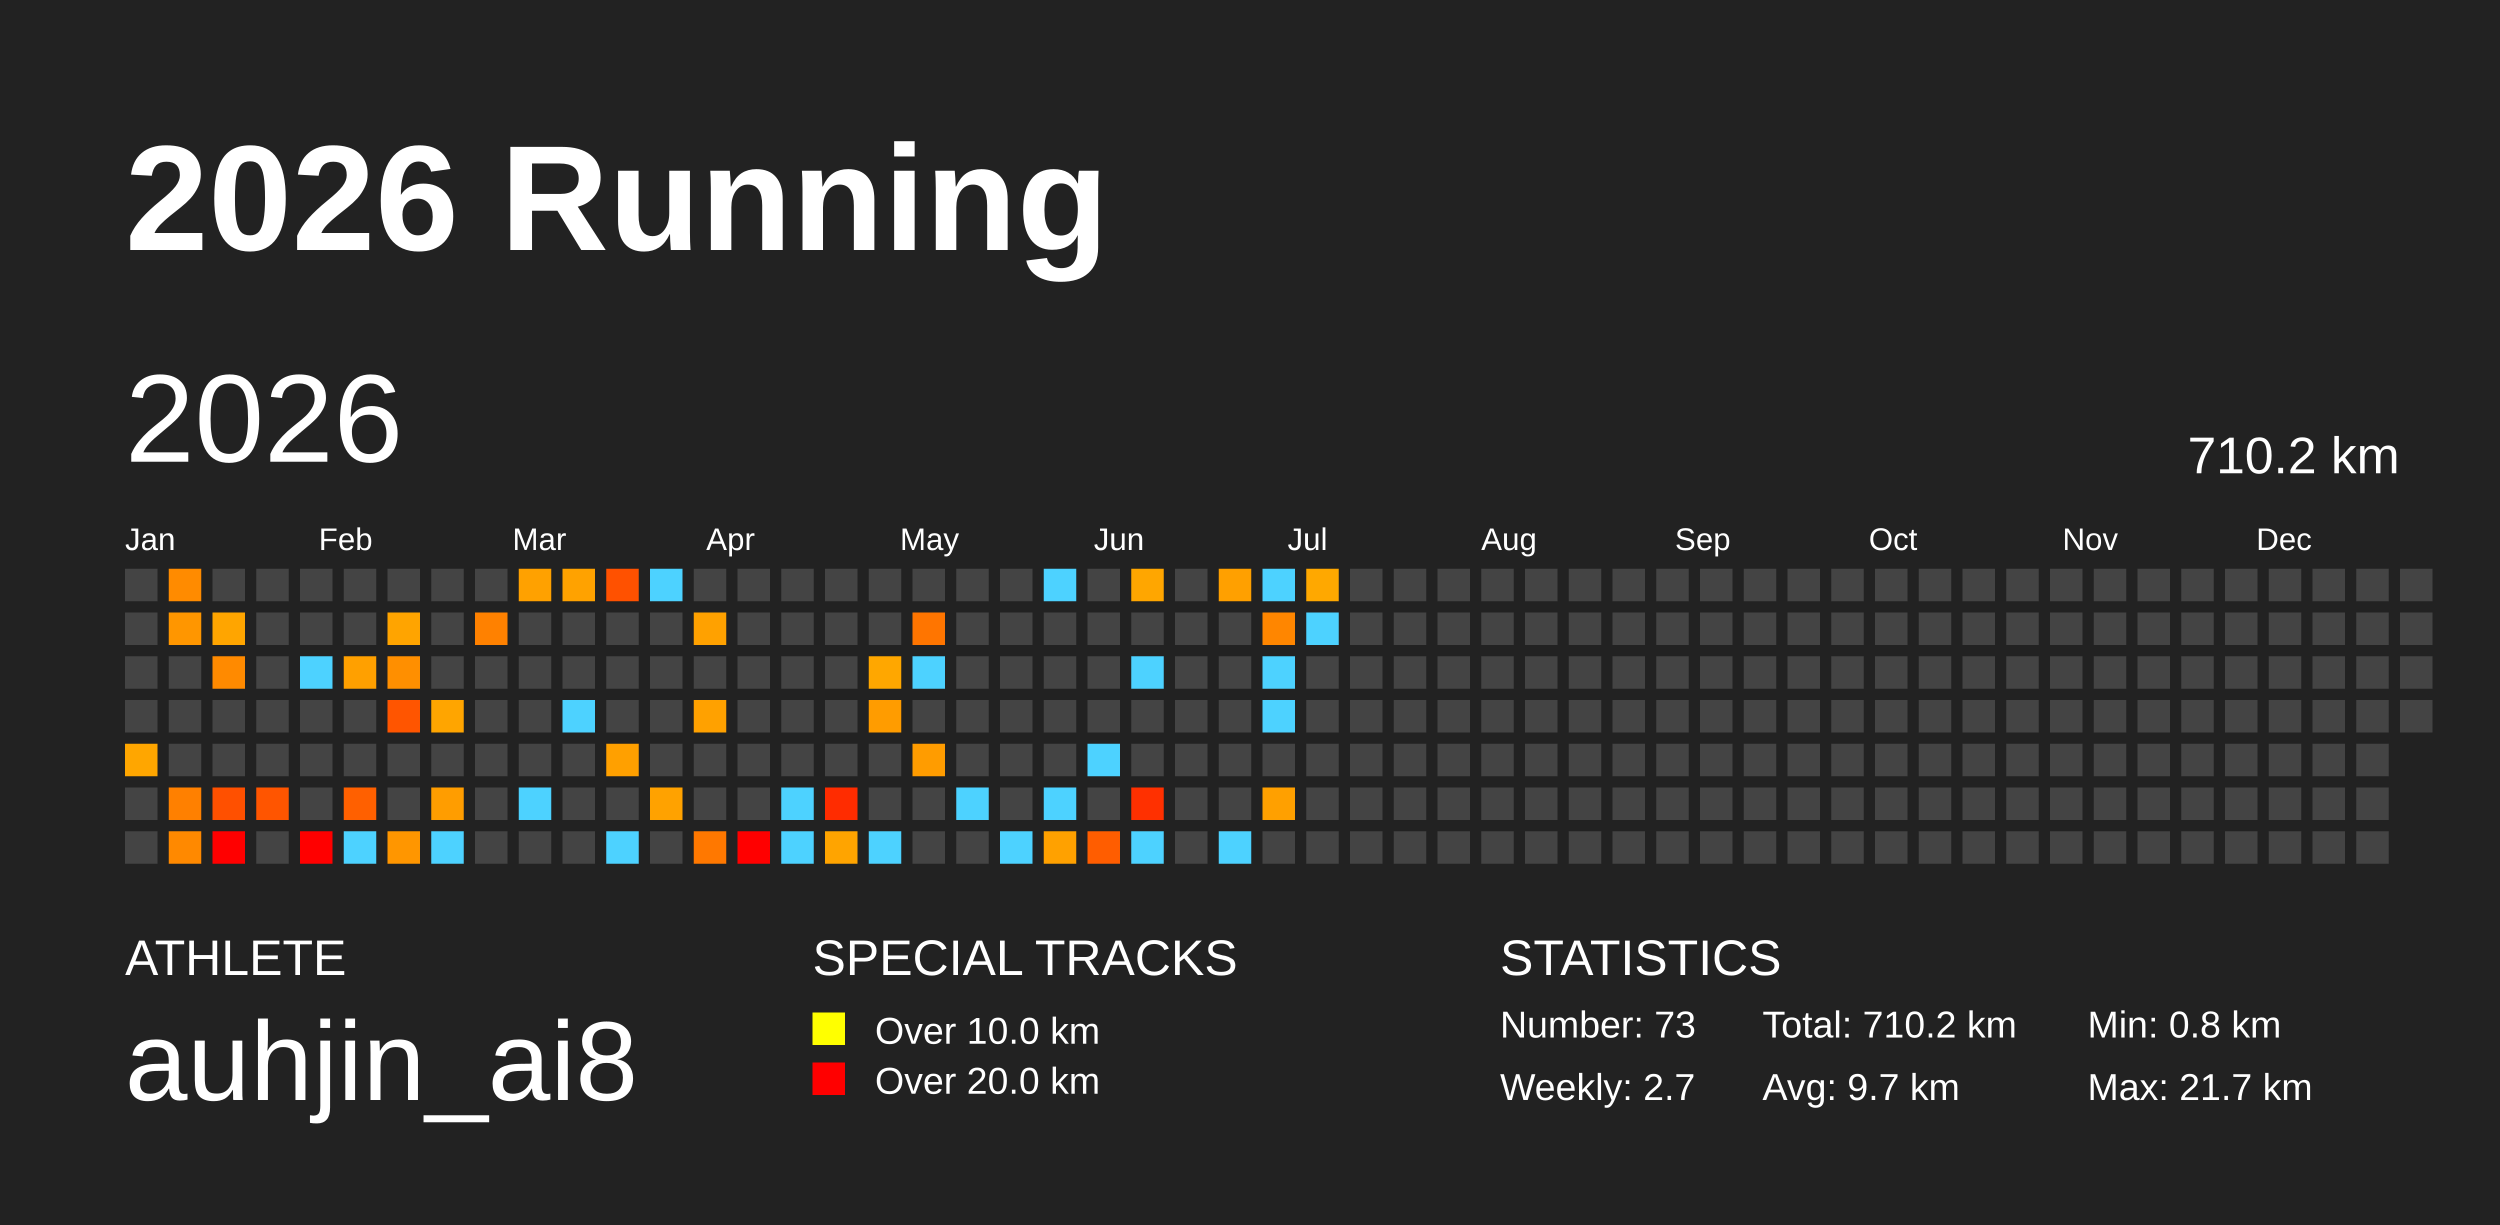
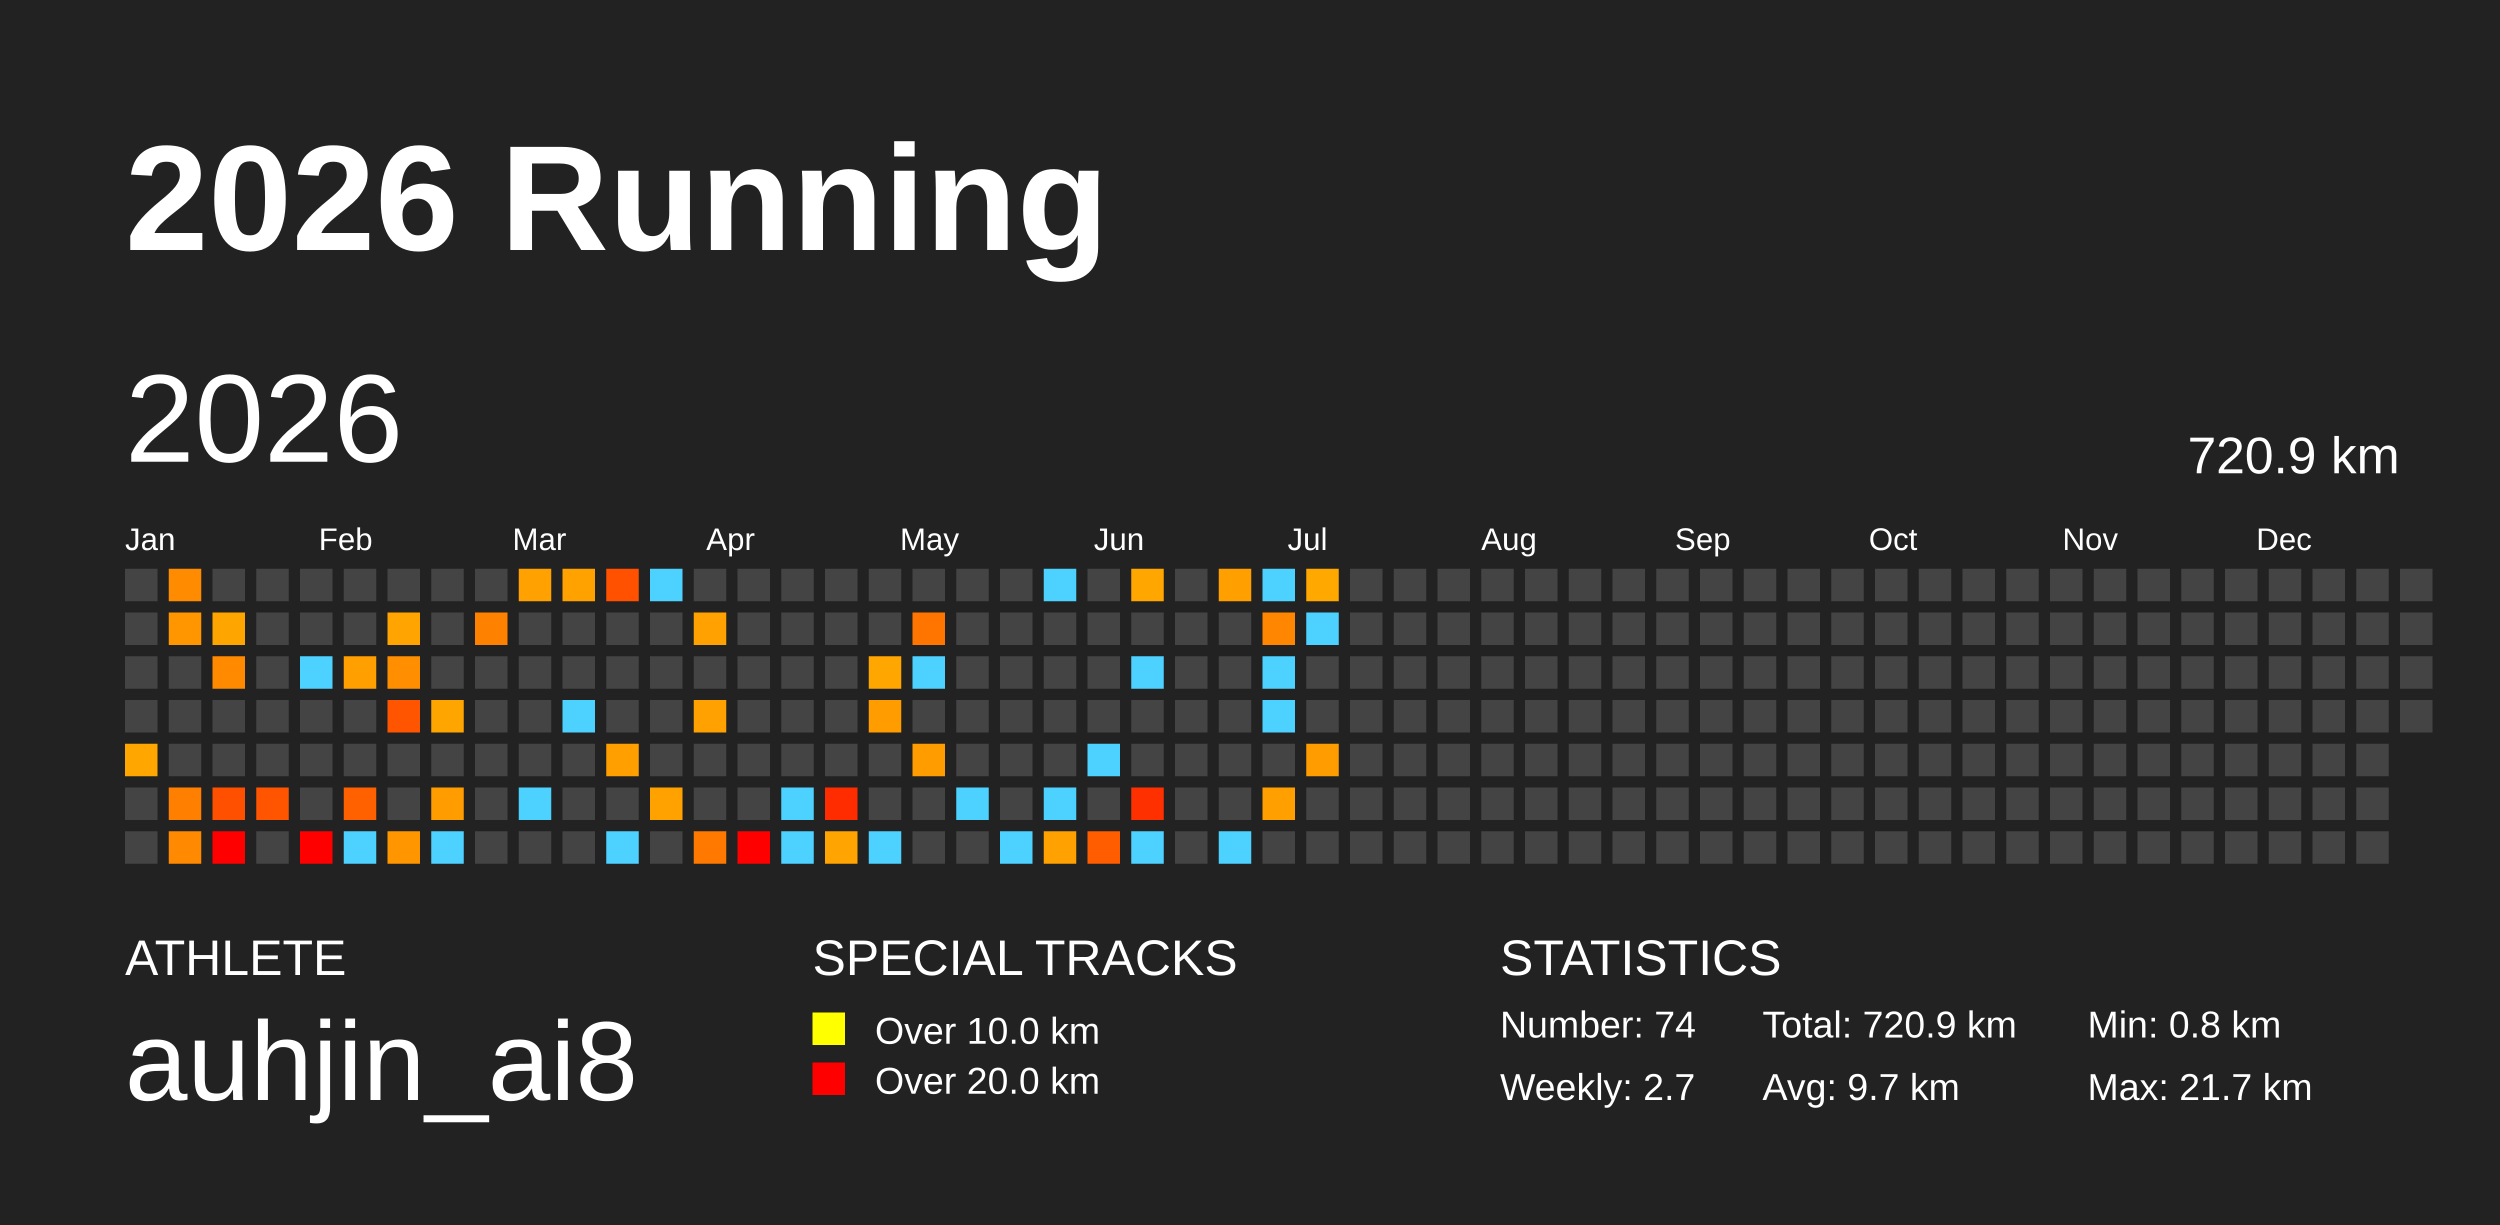
<svg xmlns="http://www.w3.org/2000/svg" baseProfile="full" height="98mm" version="1.1" viewBox="0,0,200,98" width="200mm">
  <defs />
  <rect fill="#222222" height="98" width="200" x="0" y="0" />
  <text fill="#FFFFFF" style="font-size:12px; font-family:Arial; font-weight:bold;" x="10" y="20">2026 Running</text>
  <text fill="#FFFFFF" style="font-size:4px; font-family:Arial" x="10" y="78">ATHLETE</text>
  <text fill="#FFFFFF" style="font-size:9px; font-family:Arial" x="10" y="88">auhjin_ai8</text>
  <text fill="#FFFFFF" style="font-size:4px; font-family:Arial" x="65" y="78">SPECIAL TRACKS</text>
  <rect fill="yellow" height="2.6" width="2.6" x="65" y="81" />
  <text fill="#FFFFFF" style="font-size:3px; font-family:Arial" x="70" y="83.5">Over 10.0 km</text>
  <rect fill="red" height="2.6" width="2.6" x="65" y="85" />
  <text fill="#FFFFFF" style="font-size:3px; font-family:Arial" x="70" y="87.5">Over 20.0 km</text>
  <text fill="#FFFFFF" style="font-size:4px; font-family:Arial" x="120" y="78">STATISTICS</text>
-   <text fill="#FFFFFF" style="font-size:3px; font-family:Arial" x="120" y="83">Number: 73</text>
+   <text fill="#FFFFFF" style="font-size:3px; font-family:Arial" x="120" y="83">Number: 74</text>
  <text fill="#FFFFFF" style="font-size:3px; font-family:Arial" x="120" y="88">Weekly: 2.7</text>
-   <text fill="#FFFFFF" style="font-size:3px; font-family:Arial" x="141" y="83">Total: 710.2 km</text>
+   <text fill="#FFFFFF" style="font-size:3px; font-family:Arial" x="141" y="83">Total: 720.9 km</text>
  <text fill="#FFFFFF" style="font-size:3px; font-family:Arial" x="141" y="88">Avg: 9.7 km</text>
  <text fill="#FFFFFF" style="font-size:3px; font-family:Arial" x="167" y="83">Min: 0.8 km</text>
  <text fill="#FFFFFF" style="font-size:3px; font-family:Arial" x="167" y="88">Max: 21.7 km</text>
  <text dominant-baseline="hanging" fill="#FFFFFF" style="font-size:10.0px; font-family:Arial;" x="10" y="30">2026</text>
-   <text dominant-baseline="hanging" fill="#FFFFFF" style="font-size:4.125px; font-family:Arial;" x="175" y="35">710.2 km</text>
+   <text dominant-baseline="hanging" fill="#FFFFFF" style="font-size:4.125px; font-family:Arial;" x="175" y="35">720.9 km</text>
  <text fill="#FFFFFF" style="font-size:2.5px; font-family:Arial" x="10.0" y="44">Jan</text>
  <text fill="#FFFFFF" style="font-size:2.5px; font-family:Arial" x="25.5" y="44">Feb</text>
  <text fill="#FFFFFF" style="font-size:2.5px; font-family:Arial" x="41.0" y="44">Mar</text>
  <text fill="#FFFFFF" style="font-size:2.5px; font-family:Arial" x="56.5" y="44">Apr</text>
  <text fill="#FFFFFF" style="font-size:2.5px; font-family:Arial" x="72.0" y="44">May</text>
  <text fill="#FFFFFF" style="font-size:2.5px; font-family:Arial" x="87.5" y="44">Jun</text>
  <text fill="#FFFFFF" style="font-size:2.5px; font-family:Arial" x="103.0" y="44">Jul</text>
  <text fill="#FFFFFF" style="font-size:2.5px; font-family:Arial" x="118.5" y="44">Aug</text>
  <text fill="#FFFFFF" style="font-size:2.5px; font-family:Arial" x="134.0" y="44">Sep</text>
  <text fill="#FFFFFF" style="font-size:2.5px; font-family:Arial" x="149.5" y="44">Oct</text>
  <text fill="#FFFFFF" style="font-size:2.5px; font-family:Arial" x="165.0" y="44">Nov</text>
  <text fill="#FFFFFF" style="font-size:2.5px; font-family:Arial" x="180.5" y="44">Dec</text>
  <rect fill="#444444" height="2.6" width="2.6" x="10.0" y="45.5" />
  <rect fill="#444444" height="2.6" width="2.6" x="10.0" y="49.0" />
  <rect fill="#444444" height="2.6" width="2.6" x="10.0" y="52.5" />
  <rect fill="#444444" height="2.6" width="2.6" x="10.0" y="56.0" />
  <rect fill="#ffa600" height="2.6" width="2.6" x="10.0" y="59.5" />
  <rect fill="#444444" height="2.6" width="2.6" x="10.0" y="63.0" />
  <rect fill="#444444" height="2.6" width="2.6" x="10.0" y="66.5" />
  <rect fill="#ff8b00" height="2.6" width="2.6" x="13.5" y="45.5" />
  <rect fill="#ff9600" height="2.6" width="2.6" x="13.5" y="49.0" />
  <rect fill="#444444" height="2.6" width="2.6" x="13.5" y="52.5" />
  <rect fill="#444444" height="2.6" width="2.6" x="13.5" y="56.0" />
  <rect fill="#444444" height="2.6" width="2.6" x="13.5" y="59.5" />
  <rect fill="#ff8000" height="2.6" width="2.6" x="13.5" y="63.0" />
  <rect fill="#ff8900" height="2.6" width="2.6" x="13.5" y="66.5" />
  <rect fill="#444444" height="2.6" width="2.6" x="17.0" y="45.5" />
  <rect fill="#ffa500" height="2.6" width="2.6" x="17.0" y="49.0" />
  <rect fill="#ff8a00" height="2.6" width="2.6" x="17.0" y="52.5" />
  <rect fill="#444444" height="2.6" width="2.6" x="17.0" y="56.0" />
  <rect fill="#444444" height="2.6" width="2.6" x="17.0" y="59.5" />
  <rect fill="#ff5000" height="2.6" width="2.6" x="17.0" y="63.0" />
  <rect fill="red" height="2.6" width="2.6" x="17.0" y="66.5" />
  <rect fill="#444444" height="2.6" width="2.6" x="20.5" y="45.5" />
  <rect fill="#444444" height="2.6" width="2.6" x="20.5" y="49.0" />
  <rect fill="#444444" height="2.6" width="2.6" x="20.5" y="52.5" />
  <rect fill="#444444" height="2.6" width="2.6" x="20.5" y="56.0" />
  <rect fill="#444444" height="2.6" width="2.6" x="20.5" y="59.5" />
  <rect fill="#ff5500" height="2.6" width="2.6" x="20.5" y="63.0" />
  <rect fill="#444444" height="2.6" width="2.6" x="20.5" y="66.5" />
  <rect fill="#444444" height="2.6" width="2.6" x="24.0" y="45.5" />
  <rect fill="#444444" height="2.6" width="2.6" x="24.0" y="49.0" />
  <rect fill="#4dd2ff" height="2.6" width="2.6" x="24.0" y="52.5" />
  <rect fill="#444444" height="2.6" width="2.6" x="24.0" y="56.0" />
  <rect fill="#444444" height="2.6" width="2.6" x="24.0" y="59.5" />
  <rect fill="#444444" height="2.6" width="2.6" x="24.0" y="63.0" />
  <rect fill="red" height="2.6" width="2.6" x="24.0" y="66.5" />
  <rect fill="#444444" height="2.6" width="2.6" x="27.5" y="45.5" />
  <rect fill="#444444" height="2.6" width="2.6" x="27.5" y="49.0" />
  <rect fill="#ffa000" height="2.6" width="2.6" x="27.5" y="52.5" />
  <rect fill="#444444" height="2.6" width="2.6" x="27.5" y="56.0" />
  <rect fill="#444444" height="2.6" width="2.6" x="27.5" y="59.5" />
  <rect fill="#ff6000" height="2.6" width="2.6" x="27.5" y="63.0" />
  <rect fill="#4dd2ff" height="2.6" width="2.6" x="27.5" y="66.5" />
  <rect fill="#444444" height="2.6" width="2.6" x="31.0" y="45.5" />
  <rect fill="#ffa400" height="2.6" width="2.6" x="31.0" y="49.0" />
  <rect fill="#ff8f00" height="2.6" width="2.6" x="31.0" y="52.5" />
  <rect fill="#ff5500" height="2.6" width="2.6" x="31.0" y="56.0" />
  <rect fill="#444444" height="2.6" width="2.6" x="31.0" y="59.5" />
  <rect fill="#444444" height="2.6" width="2.6" x="31.0" y="63.0" />
  <rect fill="#ff9600" height="2.6" width="2.6" x="31.0" y="66.5" />
  <rect fill="#444444" height="2.6" width="2.6" x="34.5" y="45.5" />
  <rect fill="#444444" height="2.6" width="2.6" x="34.5" y="49.0" />
  <rect fill="#444444" height="2.6" width="2.6" x="34.5" y="52.5" />
  <rect fill="#ffa500" height="2.6" width="2.6" x="34.5" y="56.0" />
  <rect fill="#444444" height="2.6" width="2.6" x="34.5" y="59.5" />
  <rect fill="#ff9d00" height="2.6" width="2.6" x="34.5" y="63.0" />
  <rect fill="#4dd2ff" height="2.6" width="2.6" x="34.5" y="66.5" />
  <rect fill="#444444" height="2.6" width="2.6" x="38.0" y="45.5" />
  <rect fill="#ff8100" height="2.6" width="2.6" x="38.0" y="49.0" />
  <rect fill="#444444" height="2.6" width="2.6" x="38.0" y="52.5" />
  <rect fill="#444444" height="2.6" width="2.6" x="38.0" y="56.0" />
  <rect fill="#444444" height="2.6" width="2.6" x="38.0" y="59.5" />
  <rect fill="#444444" height="2.6" width="2.6" x="38.0" y="63.0" />
  <rect fill="#444444" height="2.6" width="2.6" x="38.0" y="66.5" />
  <rect fill="#ffa100" height="2.6" width="2.6" x="41.5" y="45.5" />
  <rect fill="#444444" height="2.6" width="2.6" x="41.5" y="49.0" />
  <rect fill="#444444" height="2.6" width="2.6" x="41.5" y="52.5" />
  <rect fill="#444444" height="2.6" width="2.6" x="41.5" y="56.0" />
  <rect fill="#444444" height="2.6" width="2.6" x="41.5" y="59.5" />
  <rect fill="#4dd2ff" height="2.6" width="2.6" x="41.5" y="63.0" />
  <rect fill="#444444" height="2.6" width="2.6" x="41.5" y="66.5" />
  <rect fill="#ffa200" height="2.6" width="2.6" x="45.0" y="45.5" />
  <rect fill="#444444" height="2.6" width="2.6" x="45.0" y="49.0" />
  <rect fill="#444444" height="2.6" width="2.6" x="45.0" y="52.5" />
  <rect fill="#4dd2ff" height="2.6" width="2.6" x="45.0" y="56.0" />
  <rect fill="#444444" height="2.6" width="2.6" x="45.0" y="59.5" />
  <rect fill="#444444" height="2.6" width="2.6" x="45.0" y="63.0" />
  <rect fill="#444444" height="2.6" width="2.6" x="45.0" y="66.5" />
  <rect fill="#ff5100" height="2.6" width="2.6" x="48.5" y="45.5" />
  <rect fill="#444444" height="2.6" width="2.6" x="48.5" y="49.0" />
  <rect fill="#444444" height="2.6" width="2.6" x="48.5" y="52.5" />
  <rect fill="#444444" height="2.6" width="2.6" x="48.5" y="56.0" />
  <rect fill="#ffa000" height="2.6" width="2.6" x="48.5" y="59.5" />
  <rect fill="#444444" height="2.6" width="2.6" x="48.5" y="63.0" />
  <rect fill="#4dd2ff" height="2.6" width="2.6" x="48.5" y="66.5" />
  <rect fill="#4dd2ff" height="2.6" width="2.6" x="52.0" y="45.5" />
  <rect fill="#444444" height="2.6" width="2.6" x="52.0" y="49.0" />
  <rect fill="#444444" height="2.6" width="2.6" x="52.0" y="52.5" />
  <rect fill="#444444" height="2.6" width="2.6" x="52.0" y="56.0" />
  <rect fill="#444444" height="2.6" width="2.6" x="52.0" y="59.5" />
  <rect fill="#ffa200" height="2.6" width="2.6" x="52.0" y="63.0" />
  <rect fill="#444444" height="2.6" width="2.6" x="52.0" y="66.5" />
  <rect fill="#444444" height="2.6" width="2.6" x="55.5" y="45.5" />
  <rect fill="#ffa100" height="2.6" width="2.6" x="55.5" y="49.0" />
  <rect fill="#444444" height="2.6" width="2.6" x="55.5" y="52.5" />
  <rect fill="#ffa100" height="2.6" width="2.6" x="55.5" y="56.0" />
  <rect fill="#444444" height="2.6" width="2.6" x="55.5" y="59.5" />
  <rect fill="#444444" height="2.6" width="2.6" x="55.5" y="63.0" />
  <rect fill="#ff7800" height="2.6" width="2.6" x="55.5" y="66.5" />
  <rect fill="#444444" height="2.6" width="2.6" x="59.0" y="45.5" />
  <rect fill="#444444" height="2.6" width="2.6" x="59.0" y="49.0" />
  <rect fill="#444444" height="2.6" width="2.6" x="59.0" y="52.5" />
  <rect fill="#444444" height="2.6" width="2.6" x="59.0" y="56.0" />
  <rect fill="#444444" height="2.6" width="2.6" x="59.0" y="59.5" />
  <rect fill="#444444" height="2.6" width="2.6" x="59.0" y="63.0" />
  <rect fill="red" height="2.6" width="2.6" x="59.0" y="66.5" />
  <rect fill="#444444" height="2.6" width="2.6" x="62.5" y="45.5" />
  <rect fill="#444444" height="2.6" width="2.6" x="62.5" y="49.0" />
  <rect fill="#444444" height="2.6" width="2.6" x="62.5" y="52.5" />
  <rect fill="#444444" height="2.6" width="2.6" x="62.5" y="56.0" />
  <rect fill="#444444" height="2.6" width="2.6" x="62.5" y="59.5" />
  <rect fill="#4dd2ff" height="2.6" width="2.6" x="62.5" y="63.0" />
  <rect fill="#4dd2ff" height="2.6" width="2.6" x="62.5" y="66.5" />
  <rect fill="#444444" height="2.6" width="2.6" x="66.0" y="45.5" />
  <rect fill="#444444" height="2.6" width="2.6" x="66.0" y="49.0" />
  <rect fill="#444444" height="2.6" width="2.6" x="66.0" y="52.5" />
  <rect fill="#444444" height="2.6" width="2.6" x="66.0" y="56.0" />
  <rect fill="#444444" height="2.6" width="2.6" x="66.0" y="59.5" />
  <rect fill="#ff2c00" height="2.6" width="2.6" x="66.0" y="63.0" />
  <rect fill="#ffa400" height="2.6" width="2.6" x="66.0" y="66.5" />
  <rect fill="#444444" height="2.6" width="2.6" x="69.5" y="45.5" />
  <rect fill="#444444" height="2.6" width="2.6" x="69.5" y="49.0" />
  <rect fill="#ffa700" height="2.6" width="2.6" x="69.5" y="52.5" />
  <rect fill="#ff9c00" height="2.6" width="2.6" x="69.5" y="56.0" />
  <rect fill="#444444" height="2.6" width="2.6" x="69.5" y="59.5" />
  <rect fill="#444444" height="2.6" width="2.6" x="69.5" y="63.0" />
  <rect fill="#4dd2ff" height="2.6" width="2.6" x="69.5" y="66.5" />
  <rect fill="#444444" height="2.6" width="2.6" x="73.0" y="45.5" />
  <rect fill="#ff7500" height="2.6" width="2.6" x="73.0" y="49.0" />
  <rect fill="#4dd2ff" height="2.6" width="2.6" x="73.0" y="52.5" />
  <rect fill="#444444" height="2.6" width="2.6" x="73.0" y="56.0" />
  <rect fill="#ff9c00" height="2.6" width="2.6" x="73.0" y="59.5" />
  <rect fill="#444444" height="2.6" width="2.6" x="73.0" y="63.0" />
  <rect fill="#444444" height="2.6" width="2.6" x="73.0" y="66.5" />
  <rect fill="#444444" height="2.6" width="2.6" x="76.5" y="45.5" />
  <rect fill="#444444" height="2.6" width="2.6" x="76.5" y="49.0" />
  <rect fill="#444444" height="2.6" width="2.6" x="76.5" y="52.5" />
  <rect fill="#444444" height="2.6" width="2.6" x="76.5" y="56.0" />
  <rect fill="#444444" height="2.6" width="2.6" x="76.5" y="59.5" />
  <rect fill="#4dd2ff" height="2.6" width="2.6" x="76.5" y="63.0" />
  <rect fill="#444444" height="2.6" width="2.6" x="76.5" y="66.5" />
  <rect fill="#444444" height="2.6" width="2.6" x="80.0" y="45.5" />
  <rect fill="#444444" height="2.6" width="2.6" x="80.0" y="49.0" />
  <rect fill="#444444" height="2.6" width="2.6" x="80.0" y="52.5" />
  <rect fill="#444444" height="2.6" width="2.6" x="80.0" y="56.0" />
  <rect fill="#444444" height="2.6" width="2.6" x="80.0" y="59.5" />
  <rect fill="#444444" height="2.6" width="2.6" x="80.0" y="63.0" />
  <rect fill="#4dd2ff" height="2.6" width="2.6" x="80.0" y="66.5" />
  <rect fill="#4dd2ff" height="2.6" width="2.6" x="83.5" y="45.5" />
  <rect fill="#444444" height="2.6" width="2.6" x="83.5" y="49.0" />
  <rect fill="#444444" height="2.6" width="2.6" x="83.5" y="52.5" />
  <rect fill="#444444" height="2.6" width="2.6" x="83.5" y="56.0" />
  <rect fill="#444444" height="2.6" width="2.6" x="83.5" y="59.5" />
  <rect fill="#4dd2ff" height="2.6" width="2.6" x="83.5" y="63.0" />
  <rect fill="#ffa100" height="2.6" width="2.6" x="83.5" y="66.5" />
  <rect fill="#444444" height="2.6" width="2.6" x="87.0" y="45.5" />
  <rect fill="#444444" height="2.6" width="2.6" x="87.0" y="49.0" />
  <rect fill="#444444" height="2.6" width="2.6" x="87.0" y="52.5" />
  <rect fill="#444444" height="2.6" width="2.6" x="87.0" y="56.0" />
  <rect fill="#4dd2ff" height="2.6" width="2.6" x="87.0" y="59.5" />
  <rect fill="#444444" height="2.6" width="2.6" x="87.0" y="63.0" />
  <rect fill="#ff5d00" height="2.6" width="2.6" x="87.0" y="66.5" />
  <rect fill="#ffa600" height="2.6" width="2.6" x="90.5" y="45.5" />
  <rect fill="#444444" height="2.6" width="2.6" x="90.5" y="49.0" />
  <rect fill="#4dd2ff" height="2.6" width="2.6" x="90.5" y="52.5" />
  <rect fill="#444444" height="2.6" width="2.6" x="90.5" y="56.0" />
  <rect fill="#444444" height="2.6" width="2.6" x="90.5" y="59.5" />
  <rect fill="#ff3000" height="2.6" width="2.6" x="90.5" y="63.0" />
  <rect fill="#4dd2ff" height="2.6" width="2.6" x="90.5" y="66.5" />
  <rect fill="#444444" height="2.6" width="2.6" x="94.0" y="45.5" />
  <rect fill="#444444" height="2.6" width="2.6" x="94.0" y="49.0" />
  <rect fill="#444444" height="2.6" width="2.6" x="94.0" y="52.5" />
  <rect fill="#444444" height="2.6" width="2.6" x="94.0" y="56.0" />
  <rect fill="#444444" height="2.6" width="2.6" x="94.0" y="59.5" />
  <rect fill="#444444" height="2.6" width="2.6" x="94.0" y="63.0" />
  <rect fill="#444444" height="2.6" width="2.6" x="94.0" y="66.5" />
  <rect fill="#ffa000" height="2.6" width="2.6" x="97.5" y="45.5" />
  <rect fill="#444444" height="2.6" width="2.6" x="97.5" y="49.0" />
  <rect fill="#444444" height="2.6" width="2.6" x="97.5" y="52.5" />
  <rect fill="#444444" height="2.6" width="2.6" x="97.5" y="56.0" />
  <rect fill="#444444" height="2.6" width="2.6" x="97.5" y="59.5" />
  <rect fill="#444444" height="2.6" width="2.6" x="97.5" y="63.0" />
  <rect fill="#4dd2ff" height="2.6" width="2.6" x="97.5" y="66.5" />
  <rect fill="#4dd2ff" height="2.6" width="2.6" x="101.0" y="45.5" />
  <rect fill="#ff8600" height="2.6" width="2.6" x="101.0" y="49.0" />
  <rect fill="#4dd2ff" height="2.6" width="2.6" x="101.0" y="52.5" />
  <rect fill="#4dd2ff" height="2.6" width="2.6" x="101.0" y="56.0" />
  <rect fill="#444444" height="2.6" width="2.6" x="101.0" y="59.5" />
  <rect fill="#ffa000" height="2.6" width="2.6" x="101.0" y="63.0" />
  <rect fill="#444444" height="2.6" width="2.6" x="101.0" y="66.5" />
  <rect fill="#ffa800" height="2.6" width="2.6" x="104.5" y="45.5" />
  <rect fill="#4dd2ff" height="2.6" width="2.6" x="104.5" y="49.0" />
  <rect fill="#444444" height="2.6" width="2.6" x="104.5" y="52.5" />
  <rect fill="#444444" height="2.6" width="2.6" x="104.5" y="56.0" />
-   <rect fill="#444444" height="2.6" width="2.6" x="104.5" y="59.5" />
+   <rect fill="#ff9d00" height="2.6" width="2.6" x="104.5" y="59.5" />
  <rect fill="#444444" height="2.6" width="2.6" x="104.5" y="63.0" />
  <rect fill="#444444" height="2.6" width="2.6" x="104.5" y="66.5" />
  <rect fill="#444444" height="2.6" width="2.6" x="108.0" y="45.5" />
  <rect fill="#444444" height="2.6" width="2.6" x="108.0" y="49.0" />
  <rect fill="#444444" height="2.6" width="2.6" x="108.0" y="52.5" />
  <rect fill="#444444" height="2.6" width="2.6" x="108.0" y="56.0" />
  <rect fill="#444444" height="2.6" width="2.6" x="108.0" y="59.5" />
  <rect fill="#444444" height="2.6" width="2.6" x="108.0" y="63.0" />
  <rect fill="#444444" height="2.6" width="2.6" x="108.0" y="66.5" />
  <rect fill="#444444" height="2.6" width="2.6" x="111.5" y="45.5" />
  <rect fill="#444444" height="2.6" width="2.6" x="111.5" y="49.0" />
  <rect fill="#444444" height="2.6" width="2.6" x="111.5" y="52.5" />
  <rect fill="#444444" height="2.6" width="2.6" x="111.5" y="56.0" />
  <rect fill="#444444" height="2.6" width="2.6" x="111.5" y="59.5" />
  <rect fill="#444444" height="2.6" width="2.6" x="111.5" y="63.0" />
  <rect fill="#444444" height="2.6" width="2.6" x="111.5" y="66.5" />
  <rect fill="#444444" height="2.6" width="2.6" x="115.0" y="45.5" />
  <rect fill="#444444" height="2.6" width="2.6" x="115.0" y="49.0" />
  <rect fill="#444444" height="2.6" width="2.6" x="115.0" y="52.5" />
  <rect fill="#444444" height="2.6" width="2.6" x="115.0" y="56.0" />
  <rect fill="#444444" height="2.6" width="2.6" x="115.0" y="59.5" />
  <rect fill="#444444" height="2.6" width="2.6" x="115.0" y="63.0" />
  <rect fill="#444444" height="2.6" width="2.6" x="115.0" y="66.5" />
  <rect fill="#444444" height="2.6" width="2.6" x="118.5" y="45.5" />
  <rect fill="#444444" height="2.6" width="2.6" x="118.5" y="49.0" />
  <rect fill="#444444" height="2.6" width="2.6" x="118.5" y="52.5" />
  <rect fill="#444444" height="2.6" width="2.6" x="118.5" y="56.0" />
  <rect fill="#444444" height="2.6" width="2.6" x="118.5" y="59.5" />
  <rect fill="#444444" height="2.6" width="2.6" x="118.5" y="63.0" />
  <rect fill="#444444" height="2.6" width="2.6" x="118.5" y="66.5" />
  <rect fill="#444444" height="2.6" width="2.6" x="122.0" y="45.5" />
  <rect fill="#444444" height="2.6" width="2.6" x="122.0" y="49.0" />
  <rect fill="#444444" height="2.6" width="2.6" x="122.0" y="52.5" />
  <rect fill="#444444" height="2.6" width="2.6" x="122.0" y="56.0" />
  <rect fill="#444444" height="2.6" width="2.6" x="122.0" y="59.5" />
  <rect fill="#444444" height="2.6" width="2.6" x="122.0" y="63.0" />
  <rect fill="#444444" height="2.6" width="2.6" x="122.0" y="66.5" />
  <rect fill="#444444" height="2.6" width="2.6" x="125.5" y="45.5" />
  <rect fill="#444444" height="2.6" width="2.6" x="125.5" y="49.0" />
  <rect fill="#444444" height="2.6" width="2.6" x="125.5" y="52.5" />
  <rect fill="#444444" height="2.6" width="2.6" x="125.5" y="56.0" />
  <rect fill="#444444" height="2.6" width="2.6" x="125.5" y="59.5" />
  <rect fill="#444444" height="2.6" width="2.6" x="125.5" y="63.0" />
  <rect fill="#444444" height="2.6" width="2.6" x="125.5" y="66.5" />
  <rect fill="#444444" height="2.6" width="2.6" x="129.0" y="45.5" />
  <rect fill="#444444" height="2.6" width="2.6" x="129.0" y="49.0" />
  <rect fill="#444444" height="2.6" width="2.6" x="129.0" y="52.5" />
  <rect fill="#444444" height="2.6" width="2.6" x="129.0" y="56.0" />
  <rect fill="#444444" height="2.6" width="2.6" x="129.0" y="59.5" />
  <rect fill="#444444" height="2.6" width="2.6" x="129.0" y="63.0" />
  <rect fill="#444444" height="2.6" width="2.6" x="129.0" y="66.5" />
  <rect fill="#444444" height="2.6" width="2.6" x="132.5" y="45.5" />
  <rect fill="#444444" height="2.6" width="2.6" x="132.5" y="49.0" />
  <rect fill="#444444" height="2.6" width="2.6" x="132.5" y="52.5" />
  <rect fill="#444444" height="2.6" width="2.6" x="132.5" y="56.0" />
  <rect fill="#444444" height="2.6" width="2.6" x="132.5" y="59.5" />
  <rect fill="#444444" height="2.6" width="2.6" x="132.5" y="63.0" />
  <rect fill="#444444" height="2.6" width="2.6" x="132.5" y="66.5" />
  <rect fill="#444444" height="2.6" width="2.6" x="136.0" y="45.5" />
  <rect fill="#444444" height="2.6" width="2.6" x="136.0" y="49.0" />
  <rect fill="#444444" height="2.6" width="2.6" x="136.0" y="52.5" />
  <rect fill="#444444" height="2.6" width="2.6" x="136.0" y="56.0" />
  <rect fill="#444444" height="2.6" width="2.6" x="136.0" y="59.5" />
  <rect fill="#444444" height="2.6" width="2.6" x="136.0" y="63.0" />
  <rect fill="#444444" height="2.6" width="2.6" x="136.0" y="66.5" />
  <rect fill="#444444" height="2.6" width="2.6" x="139.5" y="45.5" />
  <rect fill="#444444" height="2.6" width="2.6" x="139.5" y="49.0" />
  <rect fill="#444444" height="2.6" width="2.6" x="139.5" y="52.5" />
  <rect fill="#444444" height="2.6" width="2.6" x="139.5" y="56.0" />
  <rect fill="#444444" height="2.6" width="2.6" x="139.5" y="59.5" />
  <rect fill="#444444" height="2.6" width="2.6" x="139.5" y="63.0" />
  <rect fill="#444444" height="2.6" width="2.6" x="139.5" y="66.5" />
  <rect fill="#444444" height="2.6" width="2.6" x="143.0" y="45.5" />
  <rect fill="#444444" height="2.6" width="2.6" x="143.0" y="49.0" />
  <rect fill="#444444" height="2.6" width="2.6" x="143.0" y="52.5" />
  <rect fill="#444444" height="2.6" width="2.6" x="143.0" y="56.0" />
  <rect fill="#444444" height="2.6" width="2.6" x="143.0" y="59.5" />
  <rect fill="#444444" height="2.6" width="2.6" x="143.0" y="63.0" />
  <rect fill="#444444" height="2.6" width="2.6" x="143.0" y="66.5" />
  <rect fill="#444444" height="2.6" width="2.6" x="146.5" y="45.5" />
  <rect fill="#444444" height="2.6" width="2.6" x="146.5" y="49.0" />
  <rect fill="#444444" height="2.6" width="2.6" x="146.5" y="52.5" />
  <rect fill="#444444" height="2.6" width="2.6" x="146.5" y="56.0" />
  <rect fill="#444444" height="2.6" width="2.6" x="146.5" y="59.5" />
  <rect fill="#444444" height="2.6" width="2.6" x="146.5" y="63.0" />
  <rect fill="#444444" height="2.6" width="2.6" x="146.5" y="66.5" />
  <rect fill="#444444" height="2.6" width="2.6" x="150.0" y="45.5" />
  <rect fill="#444444" height="2.6" width="2.6" x="150.0" y="49.0" />
  <rect fill="#444444" height="2.6" width="2.6" x="150.0" y="52.5" />
  <rect fill="#444444" height="2.6" width="2.6" x="150.0" y="56.0" />
  <rect fill="#444444" height="2.6" width="2.6" x="150.0" y="59.5" />
  <rect fill="#444444" height="2.6" width="2.6" x="150.0" y="63.0" />
  <rect fill="#444444" height="2.6" width="2.6" x="150.0" y="66.5" />
  <rect fill="#444444" height="2.6" width="2.6" x="153.5" y="45.5" />
  <rect fill="#444444" height="2.6" width="2.6" x="153.5" y="49.0" />
  <rect fill="#444444" height="2.6" width="2.6" x="153.5" y="52.5" />
  <rect fill="#444444" height="2.6" width="2.6" x="153.5" y="56.0" />
  <rect fill="#444444" height="2.6" width="2.6" x="153.5" y="59.5" />
  <rect fill="#444444" height="2.6" width="2.6" x="153.5" y="63.0" />
  <rect fill="#444444" height="2.6" width="2.6" x="153.5" y="66.5" />
  <rect fill="#444444" height="2.6" width="2.6" x="157.0" y="45.5" />
  <rect fill="#444444" height="2.6" width="2.6" x="157.0" y="49.0" />
  <rect fill="#444444" height="2.6" width="2.6" x="157.0" y="52.5" />
  <rect fill="#444444" height="2.6" width="2.6" x="157.0" y="56.0" />
  <rect fill="#444444" height="2.6" width="2.6" x="157.0" y="59.5" />
  <rect fill="#444444" height="2.6" width="2.6" x="157.0" y="63.0" />
  <rect fill="#444444" height="2.6" width="2.6" x="157.0" y="66.5" />
  <rect fill="#444444" height="2.6" width="2.6" x="160.5" y="45.5" />
  <rect fill="#444444" height="2.6" width="2.6" x="160.5" y="49.0" />
  <rect fill="#444444" height="2.6" width="2.6" x="160.5" y="52.5" />
  <rect fill="#444444" height="2.6" width="2.6" x="160.5" y="56.0" />
  <rect fill="#444444" height="2.6" width="2.6" x="160.5" y="59.5" />
  <rect fill="#444444" height="2.6" width="2.6" x="160.5" y="63.0" />
  <rect fill="#444444" height="2.6" width="2.6" x="160.5" y="66.5" />
  <rect fill="#444444" height="2.6" width="2.6" x="164.0" y="45.5" />
  <rect fill="#444444" height="2.6" width="2.6" x="164.0" y="49.0" />
  <rect fill="#444444" height="2.6" width="2.6" x="164.0" y="52.5" />
  <rect fill="#444444" height="2.6" width="2.6" x="164.0" y="56.0" />
  <rect fill="#444444" height="2.6" width="2.6" x="164.0" y="59.5" />
  <rect fill="#444444" height="2.6" width="2.6" x="164.0" y="63.0" />
  <rect fill="#444444" height="2.6" width="2.6" x="164.0" y="66.5" />
  <rect fill="#444444" height="2.6" width="2.6" x="167.5" y="45.5" />
  <rect fill="#444444" height="2.6" width="2.6" x="167.5" y="49.0" />
  <rect fill="#444444" height="2.6" width="2.6" x="167.5" y="52.5" />
  <rect fill="#444444" height="2.6" width="2.6" x="167.5" y="56.0" />
  <rect fill="#444444" height="2.6" width="2.6" x="167.5" y="59.5" />
  <rect fill="#444444" height="2.6" width="2.6" x="167.5" y="63.0" />
  <rect fill="#444444" height="2.6" width="2.6" x="167.5" y="66.5" />
  <rect fill="#444444" height="2.6" width="2.6" x="171.0" y="45.5" />
  <rect fill="#444444" height="2.6" width="2.6" x="171.0" y="49.0" />
  <rect fill="#444444" height="2.6" width="2.6" x="171.0" y="52.5" />
  <rect fill="#444444" height="2.6" width="2.6" x="171.0" y="56.0" />
  <rect fill="#444444" height="2.6" width="2.6" x="171.0" y="59.5" />
  <rect fill="#444444" height="2.6" width="2.6" x="171.0" y="63.0" />
  <rect fill="#444444" height="2.6" width="2.6" x="171.0" y="66.5" />
  <rect fill="#444444" height="2.6" width="2.6" x="174.5" y="45.5" />
  <rect fill="#444444" height="2.6" width="2.6" x="174.5" y="49.0" />
  <rect fill="#444444" height="2.6" width="2.6" x="174.5" y="52.5" />
  <rect fill="#444444" height="2.6" width="2.6" x="174.5" y="56.0" />
  <rect fill="#444444" height="2.6" width="2.6" x="174.5" y="59.5" />
  <rect fill="#444444" height="2.6" width="2.6" x="174.5" y="63.0" />
  <rect fill="#444444" height="2.6" width="2.6" x="174.5" y="66.5" />
  <rect fill="#444444" height="2.6" width="2.6" x="178.0" y="45.5" />
  <rect fill="#444444" height="2.6" width="2.6" x="178.0" y="49.0" />
  <rect fill="#444444" height="2.6" width="2.6" x="178.0" y="52.5" />
  <rect fill="#444444" height="2.6" width="2.6" x="178.0" y="56.0" />
  <rect fill="#444444" height="2.6" width="2.6" x="178.0" y="59.5" />
  <rect fill="#444444" height="2.6" width="2.6" x="178.0" y="63.0" />
  <rect fill="#444444" height="2.6" width="2.6" x="178.0" y="66.5" />
  <rect fill="#444444" height="2.6" width="2.6" x="181.5" y="45.5" />
  <rect fill="#444444" height="2.6" width="2.6" x="181.5" y="49.0" />
  <rect fill="#444444" height="2.6" width="2.6" x="181.5" y="52.5" />
  <rect fill="#444444" height="2.6" width="2.6" x="181.5" y="56.0" />
  <rect fill="#444444" height="2.6" width="2.6" x="181.5" y="59.5" />
  <rect fill="#444444" height="2.6" width="2.6" x="181.5" y="63.0" />
  <rect fill="#444444" height="2.6" width="2.6" x="181.5" y="66.5" />
  <rect fill="#444444" height="2.6" width="2.6" x="185.0" y="45.5" />
  <rect fill="#444444" height="2.6" width="2.6" x="185.0" y="49.0" />
  <rect fill="#444444" height="2.6" width="2.6" x="185.0" y="52.5" />
  <rect fill="#444444" height="2.6" width="2.6" x="185.0" y="56.0" />
  <rect fill="#444444" height="2.6" width="2.6" x="185.0" y="59.5" />
  <rect fill="#444444" height="2.6" width="2.6" x="185.0" y="63.0" />
  <rect fill="#444444" height="2.6" width="2.6" x="185.0" y="66.5" />
  <rect fill="#444444" height="2.6" width="2.6" x="188.5" y="45.5" />
  <rect fill="#444444" height="2.6" width="2.6" x="188.5" y="49.0" />
  <rect fill="#444444" height="2.6" width="2.6" x="188.5" y="52.5" />
  <rect fill="#444444" height="2.6" width="2.6" x="188.5" y="56.0" />
  <rect fill="#444444" height="2.6" width="2.6" x="188.5" y="59.5" />
  <rect fill="#444444" height="2.6" width="2.6" x="188.5" y="63.0" />
  <rect fill="#444444" height="2.6" width="2.6" x="188.5" y="66.5" />
  <rect fill="#444444" height="2.6" width="2.6" x="192.0" y="45.5" />
  <rect fill="#444444" height="2.6" width="2.6" x="192.0" y="49.0" />
  <rect fill="#444444" height="2.6" width="2.6" x="192.0" y="52.5" />
  <rect fill="#444444" height="2.6" width="2.6" x="192.0" y="56.0" />
</svg>
